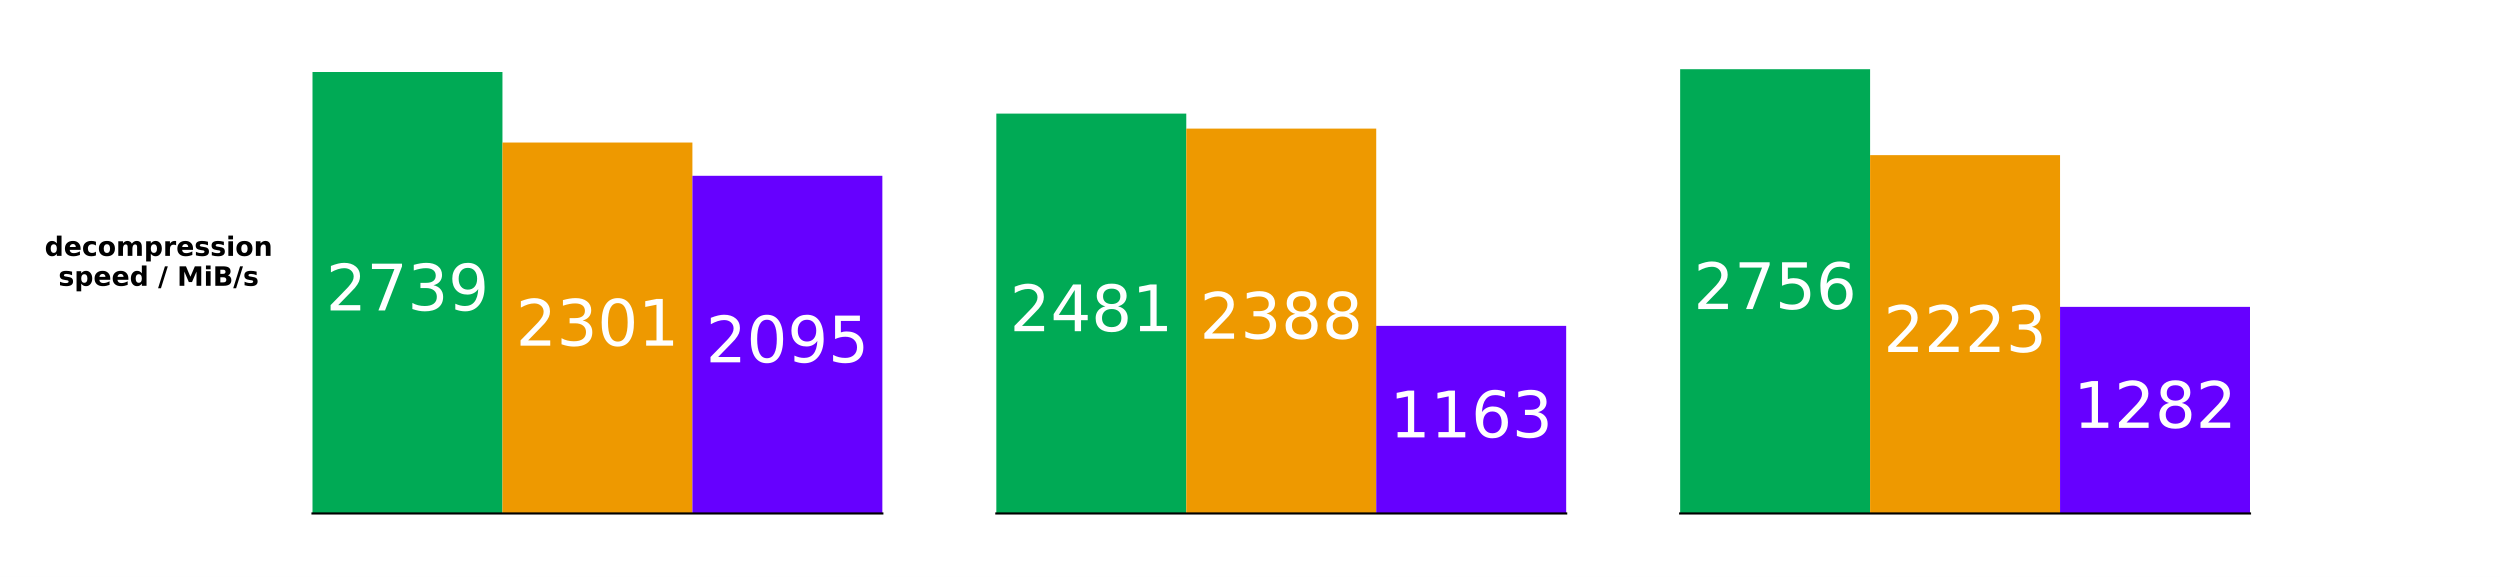
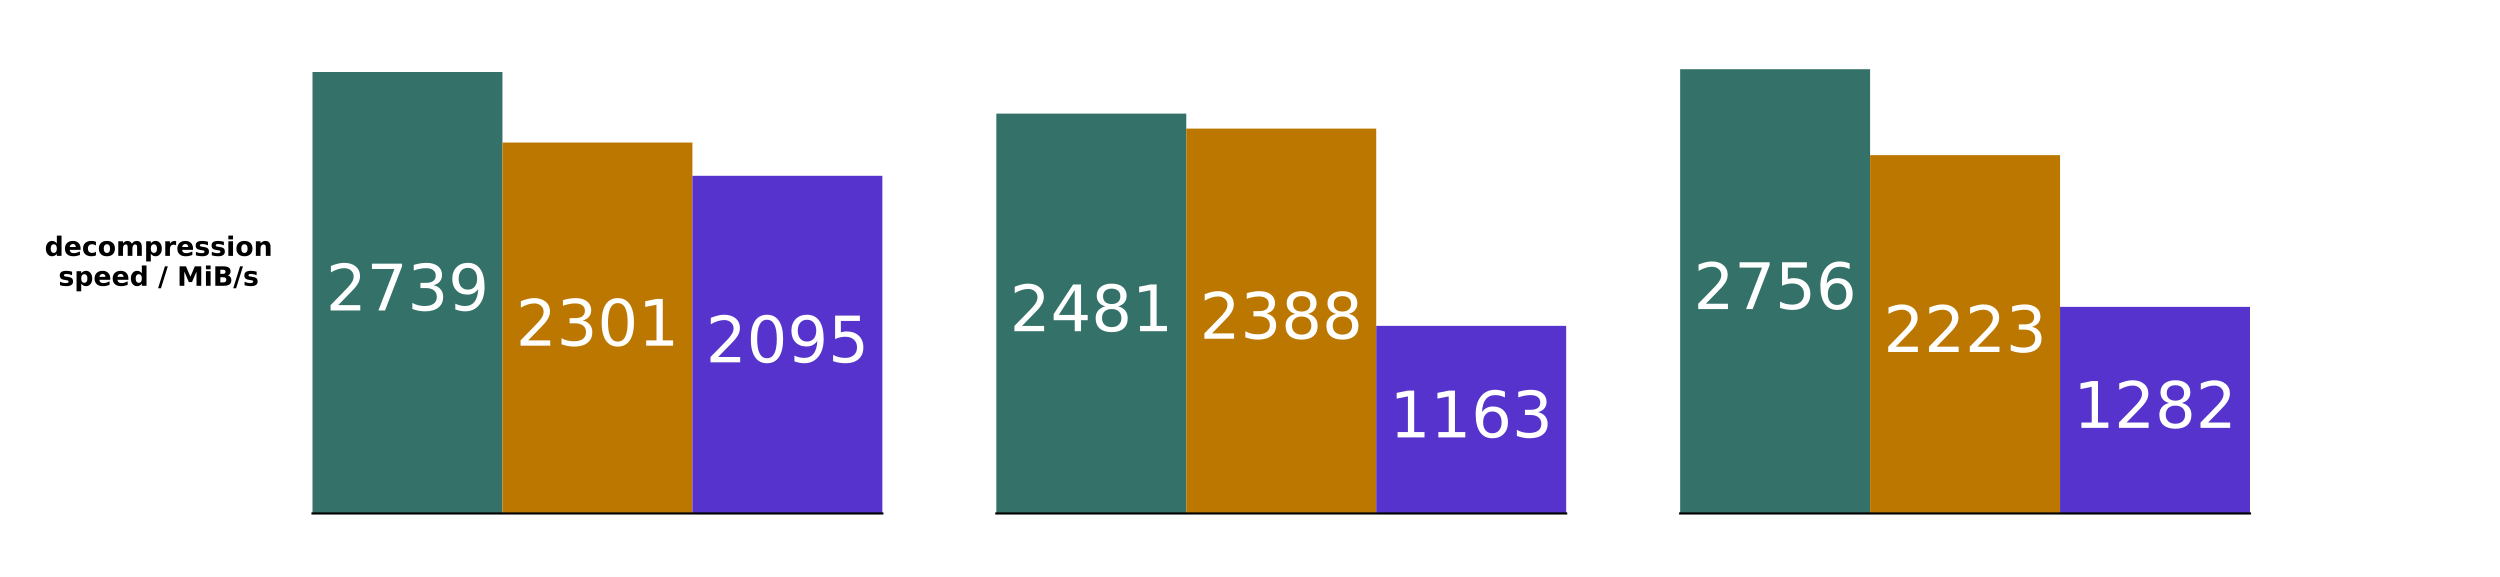
<svg xmlns="http://www.w3.org/2000/svg" xmlns:xlink="http://www.w3.org/1999/xlink" width="1248" height="288" viewBox="0 0 936 216">
  <defs>
    <style>
            *{stroke-linejoin:round;stroke-linecap:butt}
        </style>
  </defs>
  <g id="figure_1">
    <path id="patch_1" d="M0 216h936V0H0z" style="fill:#fff" />
    <g id="axes_1">
      <path id="patch_2" d="M117 192.24h213.353V25.92H117z" style="fill:#fff" />
-       <path id="patch_3" d="M117 192.24h71.118V26.969H117z" clip-path="url(#p96bda5c69a)" style="fill:#0a5" />
-       <path id="patch_4" d="M188.118 192.24h71.117V53.366h-71.117z" clip-path="url(#p96bda5c69a)" style="fill:#e90" />
-       <path id="patch_5" d="M259.235 192.24h71.118V65.828h-71.118z" clip-path="url(#p96bda5c69a)" style="fill:#60f" />
+       <path id="patch_3" d="M117 192.24h71.118V26.969H117z" clip-path="url(#pa67532d3ee)" style="fill:#347269" />
+       <path id="patch_4" d="M188.118 192.24h71.117V53.366h-71.117z" clip-path="url(#pa67532d3ee)" style="fill:#b70" />
+       <path id="patch_5" d="M259.235 192.24h71.118V65.828h-71.118z" clip-path="url(#pa67532d3ee)" style="fill:#53c" />
      <g id="matplotlib.axis_2">
        <g id="text_1">
          <g transform="matrix(.1 0 0 -.1 16.719 95.802)">
            <defs>
              <path id="DejaVuSans-Bold-64" d="M2919 2988v1875h1125V0H2919v506q-231-309-510-453-278-144-643-144-647 0-1063 514-415 515-415 1324t415 1323q416 514 1063 514 362 0 642-145t511-451M2181 722q360 0 549 262 189 263 189 763t-189 762q-189 263-549 263-356 0-545-263-189-262-189-762t189-763q189-262 545-262" transform="scale(.01563)" />
              <path id="DejaVuSans-Bold-65" d="M4031 1759v-318H1416q40-394 284-591t681-197q353 0 723 105 371 105 762 317V213Q3469 63 3072-14t-794-77q-950 0-1477 483-526 483-526 1355 0 856 517 1346 517 491 1424 491 825 0 1320-497 495-496 495-1328m-1150 372q0 319-186 514-186 196-486 196-325 0-528-183t-253-527z" transform="scale(.01563)" />
              <path id="DejaVuSans-Bold-63" d="M3366 3391v-913q-228 156-458 231t-477 75q-468 0-729-273t-261-764 261-765q261-273 729-273 263 0 499 78 236 79 436 232V103Q3103 6 2833-42q-270-49-542-49-947 0-1482 486-534 486-534 1352t534 1351q535 486 1482 486 275 0 542-48t533-145" transform="scale(.01563)" />
              <path id="DejaVuSans-Bold-6f" d="M2203 2784q-372 0-567-267t-195-770 195-771q195-267 567-267 366 0 559 267 194 268 194 771t-194 770q-193 267-559 267m0 800q903 0 1411-488 508-487 508-1349 0-863-508-1351Q3106-91 2203-91q-906 0-1417 487-511 488-511 1351 0 862 511 1349 511 488 1417 488" transform="scale(.01563)" />
              <path id="DejaVuSans-Bold-6d" d="M3781 2919q213 325 505 495t642 170q603 0 919-372 316-371 316-1081V0H5038v1825q3 41 4 84 2 44 2 125 0 372-110 539-109 168-353 168-318 0-492-263-173-262-180-759V0H2784v1825q0 581-100 748-100 168-356 168-322 0-497-264t-175-755V0H531v3500h1125v-512q207 296 474 446t589 150q362 0 640-175 279-175 422-490" transform="scale(.01563)" />
              <path id="DejaVuSans-Bold-70" d="M1656 506v-1837H538v4831h1118v-512q232 306 513 451t647 145q647 0 1062-514 416-514 416-1323T3878 423Q3463-91 2816-91q-366 0-647 145-281 146-513 452m744 2266q-359 0-552-264-192-264-192-761t192-761q193-264 552-264t548 262q190 263 190 763t-190 762q-189 263-548 263" transform="scale(.01563)" />
              <path id="DejaVuSans-Bold-72" d="M3138 2547q-147 69-293 101-145 33-292 33-431 0-664-277-233-276-233-791V0H538v3500h1118v-575q216 344 495 501 280 158 671 158 56 0 121-5 66-4 191-20z" transform="scale(.01563)" />
              <path id="DejaVuSans-Bold-73" d="M3272 3391v-850q-359 150-694 225-334 75-631 75-319 0-474-80-154-80-154-245 0-135 117-207 117-71 420-106l197-28q860-109 1156-359 297-250 297-785 0-559-413-841Q2681-91 1863-91q-347 0-718 55-370 55-761 164v850q335-162 686-244 352-81 714-81 329 0 494 90 166 91 166 270 0 150-114 223t-455 114l-197 25q-747 94-1047 347t-300 769q0 556 381 824 382 269 1169 269 310 0 650-47 341-46 741-146" transform="scale(.01563)" />
              <path id="DejaVuSans-Bold-69" d="M538 3500h1118V0H538zm0 1363h1118v-913H538z" transform="scale(.01563)" />
              <path id="DejaVuSans-Bold-6e" d="M4056 2131V0H2931v1631q0 453-20 625t-70 253q-66 110-179 171-112 61-256 61-350 0-550-271-200-270-200-748V0H538v3500h1118v-512q253 306 537 451 285 145 629 145 606 0 920-372 314-371 314-1081" transform="scale(.01563)" />
            </defs>
            <use xlink:href="#DejaVuSans-Bold-64" />
            <use xlink:href="#DejaVuSans-Bold-65" x="71.582" />
            <use xlink:href="#DejaVuSans-Bold-63" x="139.404" />
            <use xlink:href="#DejaVuSans-Bold-6f" x="198.682" />
            <use xlink:href="#DejaVuSans-Bold-6d" x="267.383" />
            <use xlink:href="#DejaVuSans-Bold-70" x="371.582" />
            <use xlink:href="#DejaVuSans-Bold-72" x="443.164" />
            <use xlink:href="#DejaVuSans-Bold-65" x="492.48" />
            <use xlink:href="#DejaVuSans-Bold-73" x="560.303" />
            <use xlink:href="#DejaVuSans-Bold-73" x="619.824" />
            <use xlink:href="#DejaVuSans-Bold-69" x="679.346" />
            <use xlink:href="#DejaVuSans-Bold-6f" x="713.623" />
            <use xlink:href="#DejaVuSans-Bold-6e" x="782.324" />
          </g>
          <g transform="matrix(.1 0 0 -.1 21.867 107)">
            <defs>
              <path id="DejaVuSans-Bold-2f" d="M1644 4666h694L691-594H0z" transform="scale(.01563)" />
              <path id="DejaVuSans-Bold-4d" d="M588 4666h1531l1062-2497 1069 2497h1528V0H4641v3413L3566 897h-763L1728 3413V0H588z" transform="scale(.01563)" />
              <path id="DejaVuSans-Bold-42" d="M2456 2859q285 0 431 125 147 125 147 369 0 241-147 367-146 127-431 127h-665v-988zm41-2040q362 0 545 153t183 462q0 304-181 455-181 152-547 152h-706V819zm1119 1678q387-113 599-416 213-303 213-743 0-675-456-1007Q3516 0 2584 0H588v4666h1806q972 0 1408-294t436-941q0-340-160-579-159-239-462-355" transform="scale(.01563)" />
            </defs>
            <use xlink:href="#DejaVuSans-Bold-73" />
            <use xlink:href="#DejaVuSans-Bold-70" x="59.521" />
            <use xlink:href="#DejaVuSans-Bold-65" x="131.104" />
            <use xlink:href="#DejaVuSans-Bold-65" x="198.926" />
            <use xlink:href="#DejaVuSans-Bold-64" x="266.748" />
            <use xlink:href="#DejaVuSans-Bold-2f" x="373.145" />
            <use xlink:href="#DejaVuSans-Bold-4d" x="444.482" />
            <use xlink:href="#DejaVuSans-Bold-69" x="543.994" />
            <use xlink:href="#DejaVuSans-Bold-42" x="578.271" />
            <use xlink:href="#DejaVuSans-Bold-2f" x="654.492" />
            <use xlink:href="#DejaVuSans-Bold-73" x="691.016" />
          </g>
        </g>
      </g>
      <path id="patch_6" d="M117 192.24h213.353" style="fill:none;stroke:#000;stroke-width:.8;stroke-linejoin:miter;stroke-linecap:square" />
      <g id="text_2" style="fill:#fff" transform="matrix(.24 0 0 -.24 122.019 116.227)">
        <defs>
          <path id="DejaVuSans-32" d="M1228 531h2203V0H469v531q359 372 979 998 621 627 780 809 303 340 423 576 121 236 121 464 0 372-261 606-261 235-680 235-297 0-627-103-329-103-704-313v638q381 153 712 231 332 78 607 78 725 0 1156-363 431-362 431-968 0-288-108-546-107-257-392-607-78-91-497-524-418-433-1181-1211" transform="scale(.01563)" />
          <path id="DejaVuSans-37" d="M525 4666h3000v-269L1831 0h-659l1594 4134H525z" transform="scale(.01563)" />
          <path id="DejaVuSans-33" d="M2597 2516q453-97 707-404 255-306 255-756 0-690-475-1069Q2609-91 1734-91q-293 0-604 58T488 141v609q262-153 574-231 313-78 654-78 593 0 904 234t311 681q0 413-289 645-289 233-804 233h-544v519h569q465 0 712 186t247 536q0 359-255 551-254 193-729 193-260 0-557-57-297-56-653-174v562q360 100 674 150t592 50q719 0 1137-327 419-326 419-882 0-388-222-655t-631-370" transform="scale(.01563)" />
          <path id="DejaVuSans-39" d="M703 97v575q238-113 481-172 244-59 479-59 625 0 954 420 330 420 377 1277-181-269-460-413-278-144-615-144-700 0-1108 423-408 424-408 1159 0 718 425 1152 425 435 1131 435 810 0 1236-621 427-620 427-1801 0-1103-524-1761Q2575-91 1691-91q-238 0-482 47Q966 3 703 97m1256 1978q425 0 673 290 249 291 249 798 0 503-249 795-248 292-673 292t-673-292-248-795q0-507 248-798 248-290 673-290" transform="scale(.01563)" />
        </defs>
        <use xlink:href="#DejaVuSans-32" />
        <use xlink:href="#DejaVuSans-37" x="63.623" />
        <use xlink:href="#DejaVuSans-33" x="127.246" />
        <use xlink:href="#DejaVuSans-39" x="190.869" />
      </g>
      <g id="text_3" style="fill:#fff" transform="matrix(.24 0 0 -.24 193.136 129.425)">
        <defs>
          <path id="DejaVuSans-30" d="M2034 4250q-487 0-733-480-245-479-245-1442 0-959 245-1439 246-480 733-480 491 0 736 480 246 480 246 1439 0 963-246 1442-245 480-736 480m0 500q785 0 1199-621 414-620 414-1801 0-1178-414-1799Q2819-91 2034-91q-784 0-1198 620-414 621-414 1799 0 1181 414 1801 414 621 1198 621" transform="scale(.01563)" />
          <path id="DejaVuSans-31" d="M794 531h1031v3560L703 3866v575l1116 225h631V531h1031V0H794z" transform="scale(.01563)" />
        </defs>
        <use xlink:href="#DejaVuSans-32" />
        <use xlink:href="#DejaVuSans-33" x="63.623" />
        <use xlink:href="#DejaVuSans-30" x="127.246" />
        <use xlink:href="#DejaVuSans-31" x="190.869" />
      </g>
      <g id="text_4" style="fill:#fff" transform="matrix(.24 0 0 -.24 264.254 135.656)">
        <defs>
          <path id="DejaVuSans-35" d="M691 4666h2478v-532H1269V2991q137 47 274 70 138 23 276 23 781 0 1237-428 457-428 457-1159 0-753-469-1171Q2575-91 1722-91q-294 0-599 50Q819 9 494 109v635q281-153 581-228t634-75q541 0 856 284 316 284 316 772 0 487-316 771-315 285-856 285-253 0-505-56-251-56-513-175z" transform="scale(.01563)" />
        </defs>
        <use xlink:href="#DejaVuSans-32" />
        <use xlink:href="#DejaVuSans-30" x="63.623" />
        <use xlink:href="#DejaVuSans-39" x="127.246" />
        <use xlink:href="#DejaVuSans-35" x="190.869" />
      </g>
    </g>
    <g id="axes_2">
      <path id="patch_7" d="M373.024 192.24h213.352V25.92H373.024z" style="fill:#fff" />
-       <path id="patch_8" d="M373.024 192.24h71.117V42.535h-71.117z" clip-path="url(#pd08ae5ff0a)" style="fill:#0a5" />
-       <path id="patch_9" d="M444.141 192.24h71.118V48.152H444.14z" clip-path="url(#pd08ae5ff0a)" style="fill:#e90" />
-       <path id="patch_10" d="M515.259 192.24h71.117v-70.226H515.26z" clip-path="url(#pd08ae5ff0a)" style="fill:#60f" />
+       <path id="patch_8" d="M373.024 192.24h71.117V42.535h-71.117z" clip-path="url(#p08c4009710)" style="fill:#347269" />
+       <path id="patch_9" d="M444.141 192.24h71.118V48.152H444.14z" clip-path="url(#p08c4009710)" style="fill:#b70" />
+       <path id="patch_10" d="M515.259 192.24h71.117v-70.226H515.26z" clip-path="url(#p08c4009710)" style="fill:#53c" />
      <path id="patch_11" d="M373.024 192.24h213.352" style="fill:none;stroke:#000;stroke-width:.8;stroke-linejoin:miter;stroke-linecap:square" />
      <g id="text_5" style="fill:#fff" transform="matrix(.24 0 0 -.24 378.042 124.01)">
        <defs>
          <path id="DejaVuSans-34" d="M2419 4116 825 1625h1594zm-166 550h794V1625h666v-525h-666V0h-628v1100H313v609z" transform="scale(.01563)" />
          <path id="DejaVuSans-38" d="M2034 2216q-450 0-708-241-257-241-257-662 0-422 257-663 258-241 708-241t709 242q260 243 260 662 0 421-258 662-257 241-711 241m-631 268q-406 100-633 378-226 279-226 679 0 559 398 884 399 325 1092 325 697 0 1094-325t397-884q0-400-227-679-226-278-629-378 456-106 710-416 255-309 255-755 0-679-414-1042Q2806-91 2034-91q-771 0-1186 362-414 363-414 1042 0 446 256 755 257 310 713 416m-231 997q0-362 226-565 227-203 636-203 407 0 636 203 230 203 230 565 0 363-230 566-229 203-636 203-409 0-636-203-226-203-226-566" transform="scale(.01563)" />
        </defs>
        <use xlink:href="#DejaVuSans-32" />
        <use xlink:href="#DejaVuSans-34" x="63.623" />
        <use xlink:href="#DejaVuSans-38" x="127.246" />
        <use xlink:href="#DejaVuSans-31" x="190.869" />
      </g>
      <g id="text_6" style="fill:#fff" transform="matrix(.24 0 0 -.24 449.16 126.818)">
        <use xlink:href="#DejaVuSans-32" />
        <use xlink:href="#DejaVuSans-33" x="63.623" />
        <use xlink:href="#DejaVuSans-38" x="127.246" />
        <use xlink:href="#DejaVuSans-38" x="190.869" />
      </g>
      <g id="text_7" style="fill:#fff" transform="matrix(.24 0 0 -.24 520.278 163.75)">
        <defs>
          <path id="DejaVuSans-36" d="M2113 2584q-425 0-674-291-248-290-248-796 0-503 248-796 249-292 674-292t673 292q248 293 248 796 0 506-248 796-248 291-673 291m1253 1979v-575q-238 112-480 171-242 60-480 60-625 0-955-422-329-422-376-1275 184 272 462 417 279 145 613 145 703 0 1111-427 408-426 408-1160 0-719-425-1154Q2819-91 2113-91q-810 0-1238 620-428 621-428 1799 0 1106 525 1764t1409 658q238 0 480-47t505-140" transform="scale(.01563)" />
        </defs>
        <use xlink:href="#DejaVuSans-31" />
        <use xlink:href="#DejaVuSans-31" x="63.623" />
        <use xlink:href="#DejaVuSans-36" x="127.246" />
        <use xlink:href="#DejaVuSans-33" x="190.869" />
      </g>
    </g>
    <g id="axes_3">
      <path id="patch_12" d="M629.047 192.24H842.4V25.92H629.047z" style="fill:#fff" />
-       <path id="patch_13" d="M629.047 192.24h71.118V25.92h-71.118z" clip-path="url(#p9e21a47969)" style="fill:#0a5" />
-       <path id="patch_14" d="M700.165 192.24h71.117V58.088h-71.117z" clip-path="url(#p9e21a47969)" style="fill:#e90" />
-       <path id="patch_15" d="M771.282 192.24H842.4v-77.361h-71.118z" clip-path="url(#p9e21a47969)" style="fill:#60f" />
+       <path id="patch_13" d="M629.047 192.24h71.118V25.92h-71.118z" clip-path="url(#p9f90639711)" style="fill:#347269" />
+       <path id="patch_14" d="M700.165 192.24h71.117V58.088h-71.117z" clip-path="url(#p9f90639711)" style="fill:#b70" />
+       <path id="patch_15" d="M771.282 192.24H842.4v-77.361h-71.118z" clip-path="url(#p9f90639711)" style="fill:#53c" />
      <path id="patch_16" d="M629.047 192.24H842.4" style="fill:none;stroke:#000;stroke-width:.8;stroke-linejoin:miter;stroke-linecap:square" />
      <g id="text_8" style="fill:#fff" transform="matrix(.24 0 0 -.24 634.066 115.703)">
        <use xlink:href="#DejaVuSans-32" />
        <use xlink:href="#DejaVuSans-37" x="63.623" />
        <use xlink:href="#DejaVuSans-35" x="127.246" />
        <use xlink:href="#DejaVuSans-36" x="190.869" />
      </g>
      <g id="text_9" style="fill:#fff" transform="matrix(.24 0 0 -.24 705.184 131.787)">
        <use xlink:href="#DejaVuSans-32" />
        <use xlink:href="#DejaVuSans-32" x="63.623" />
        <use xlink:href="#DejaVuSans-32" x="127.246" />
        <use xlink:href="#DejaVuSans-33" x="190.869" />
      </g>
      <g id="text_10" style="fill:#fff" transform="matrix(.24 0 0 -.24 776.301 160.182)">
        <use xlink:href="#DejaVuSans-31" />
        <use xlink:href="#DejaVuSans-32" x="63.623" />
        <use xlink:href="#DejaVuSans-38" x="127.246" />
        <use xlink:href="#DejaVuSans-32" x="190.869" />
      </g>
    </g>
  </g>
  <defs>
-     <clipPath id="p96bda5c69a">
+     <clipPath id="pa67532d3ee">
      <path d="M117 25.92h213.353v166.32H117z" />
    </clipPath>
-     <clipPath id="pd08ae5ff0a">
+     <clipPath id="p08c4009710">
      <path d="M373.024 25.92h213.353v166.32H373.024z" />
    </clipPath>
-     <clipPath id="p9e21a47969">
+     <clipPath id="p9f90639711">
      <path d="M629.047 25.92H842.4v166.32H629.047z" />
    </clipPath>
  </defs>
</svg>
